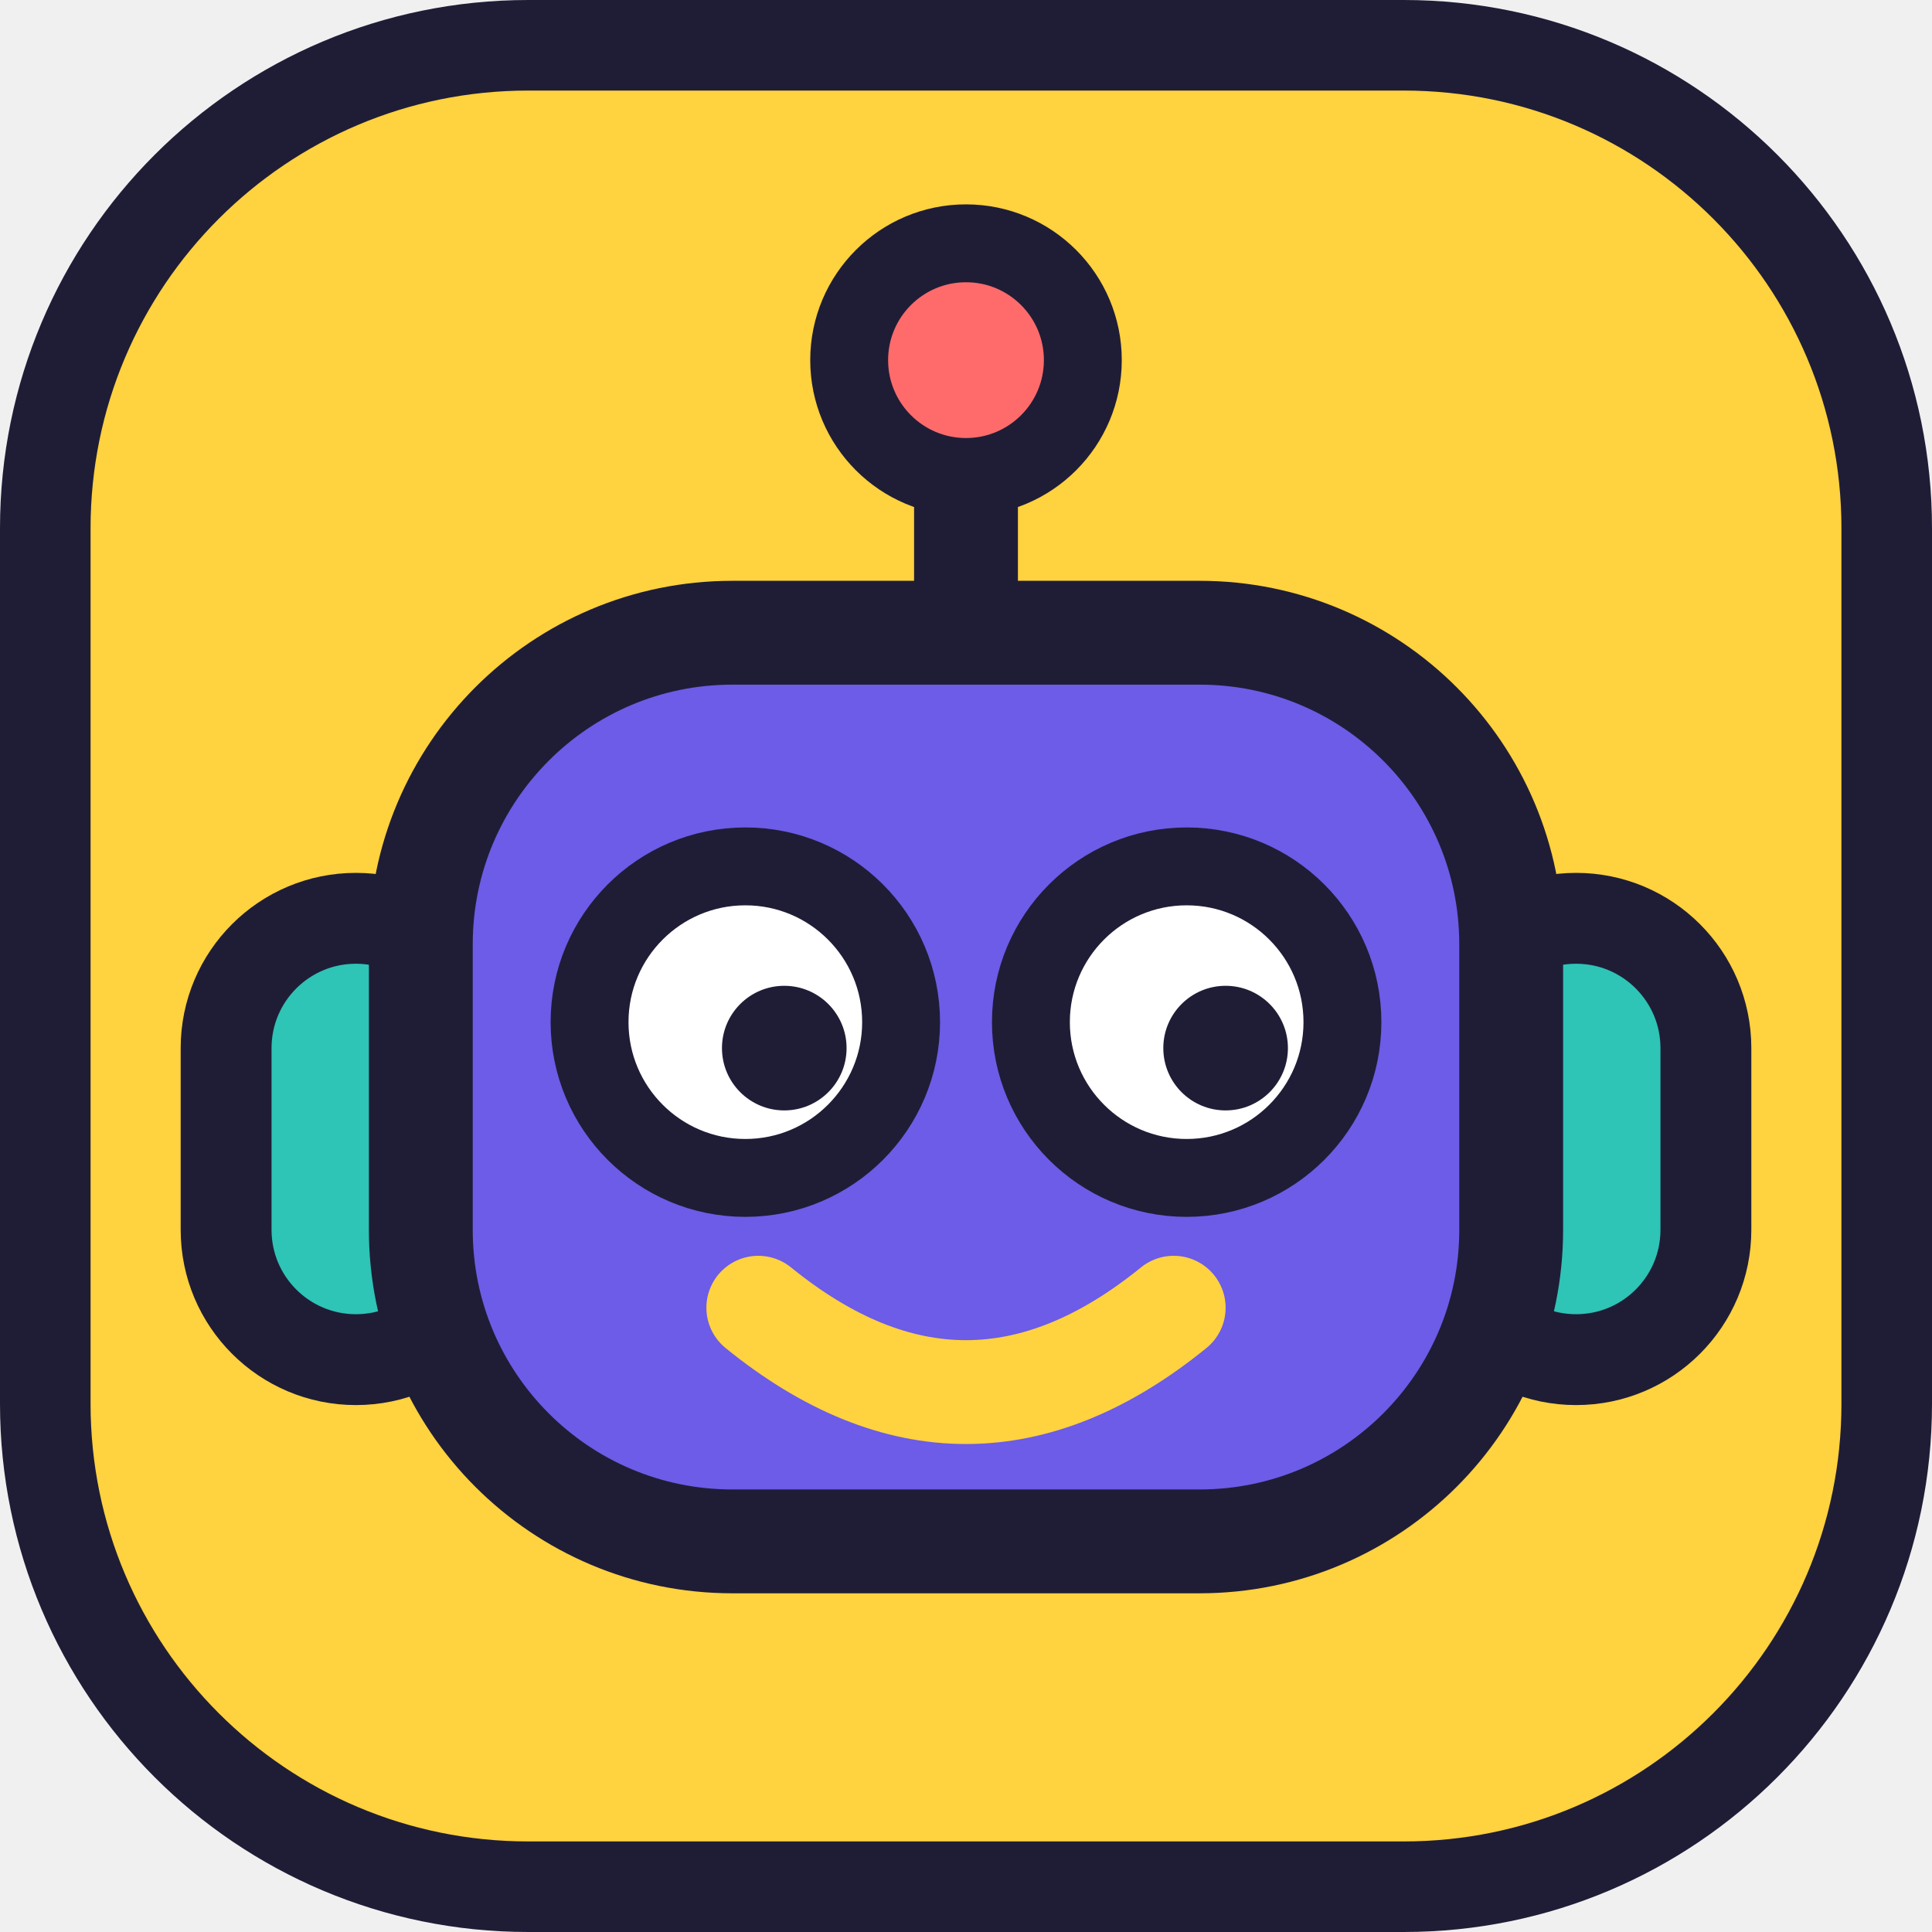
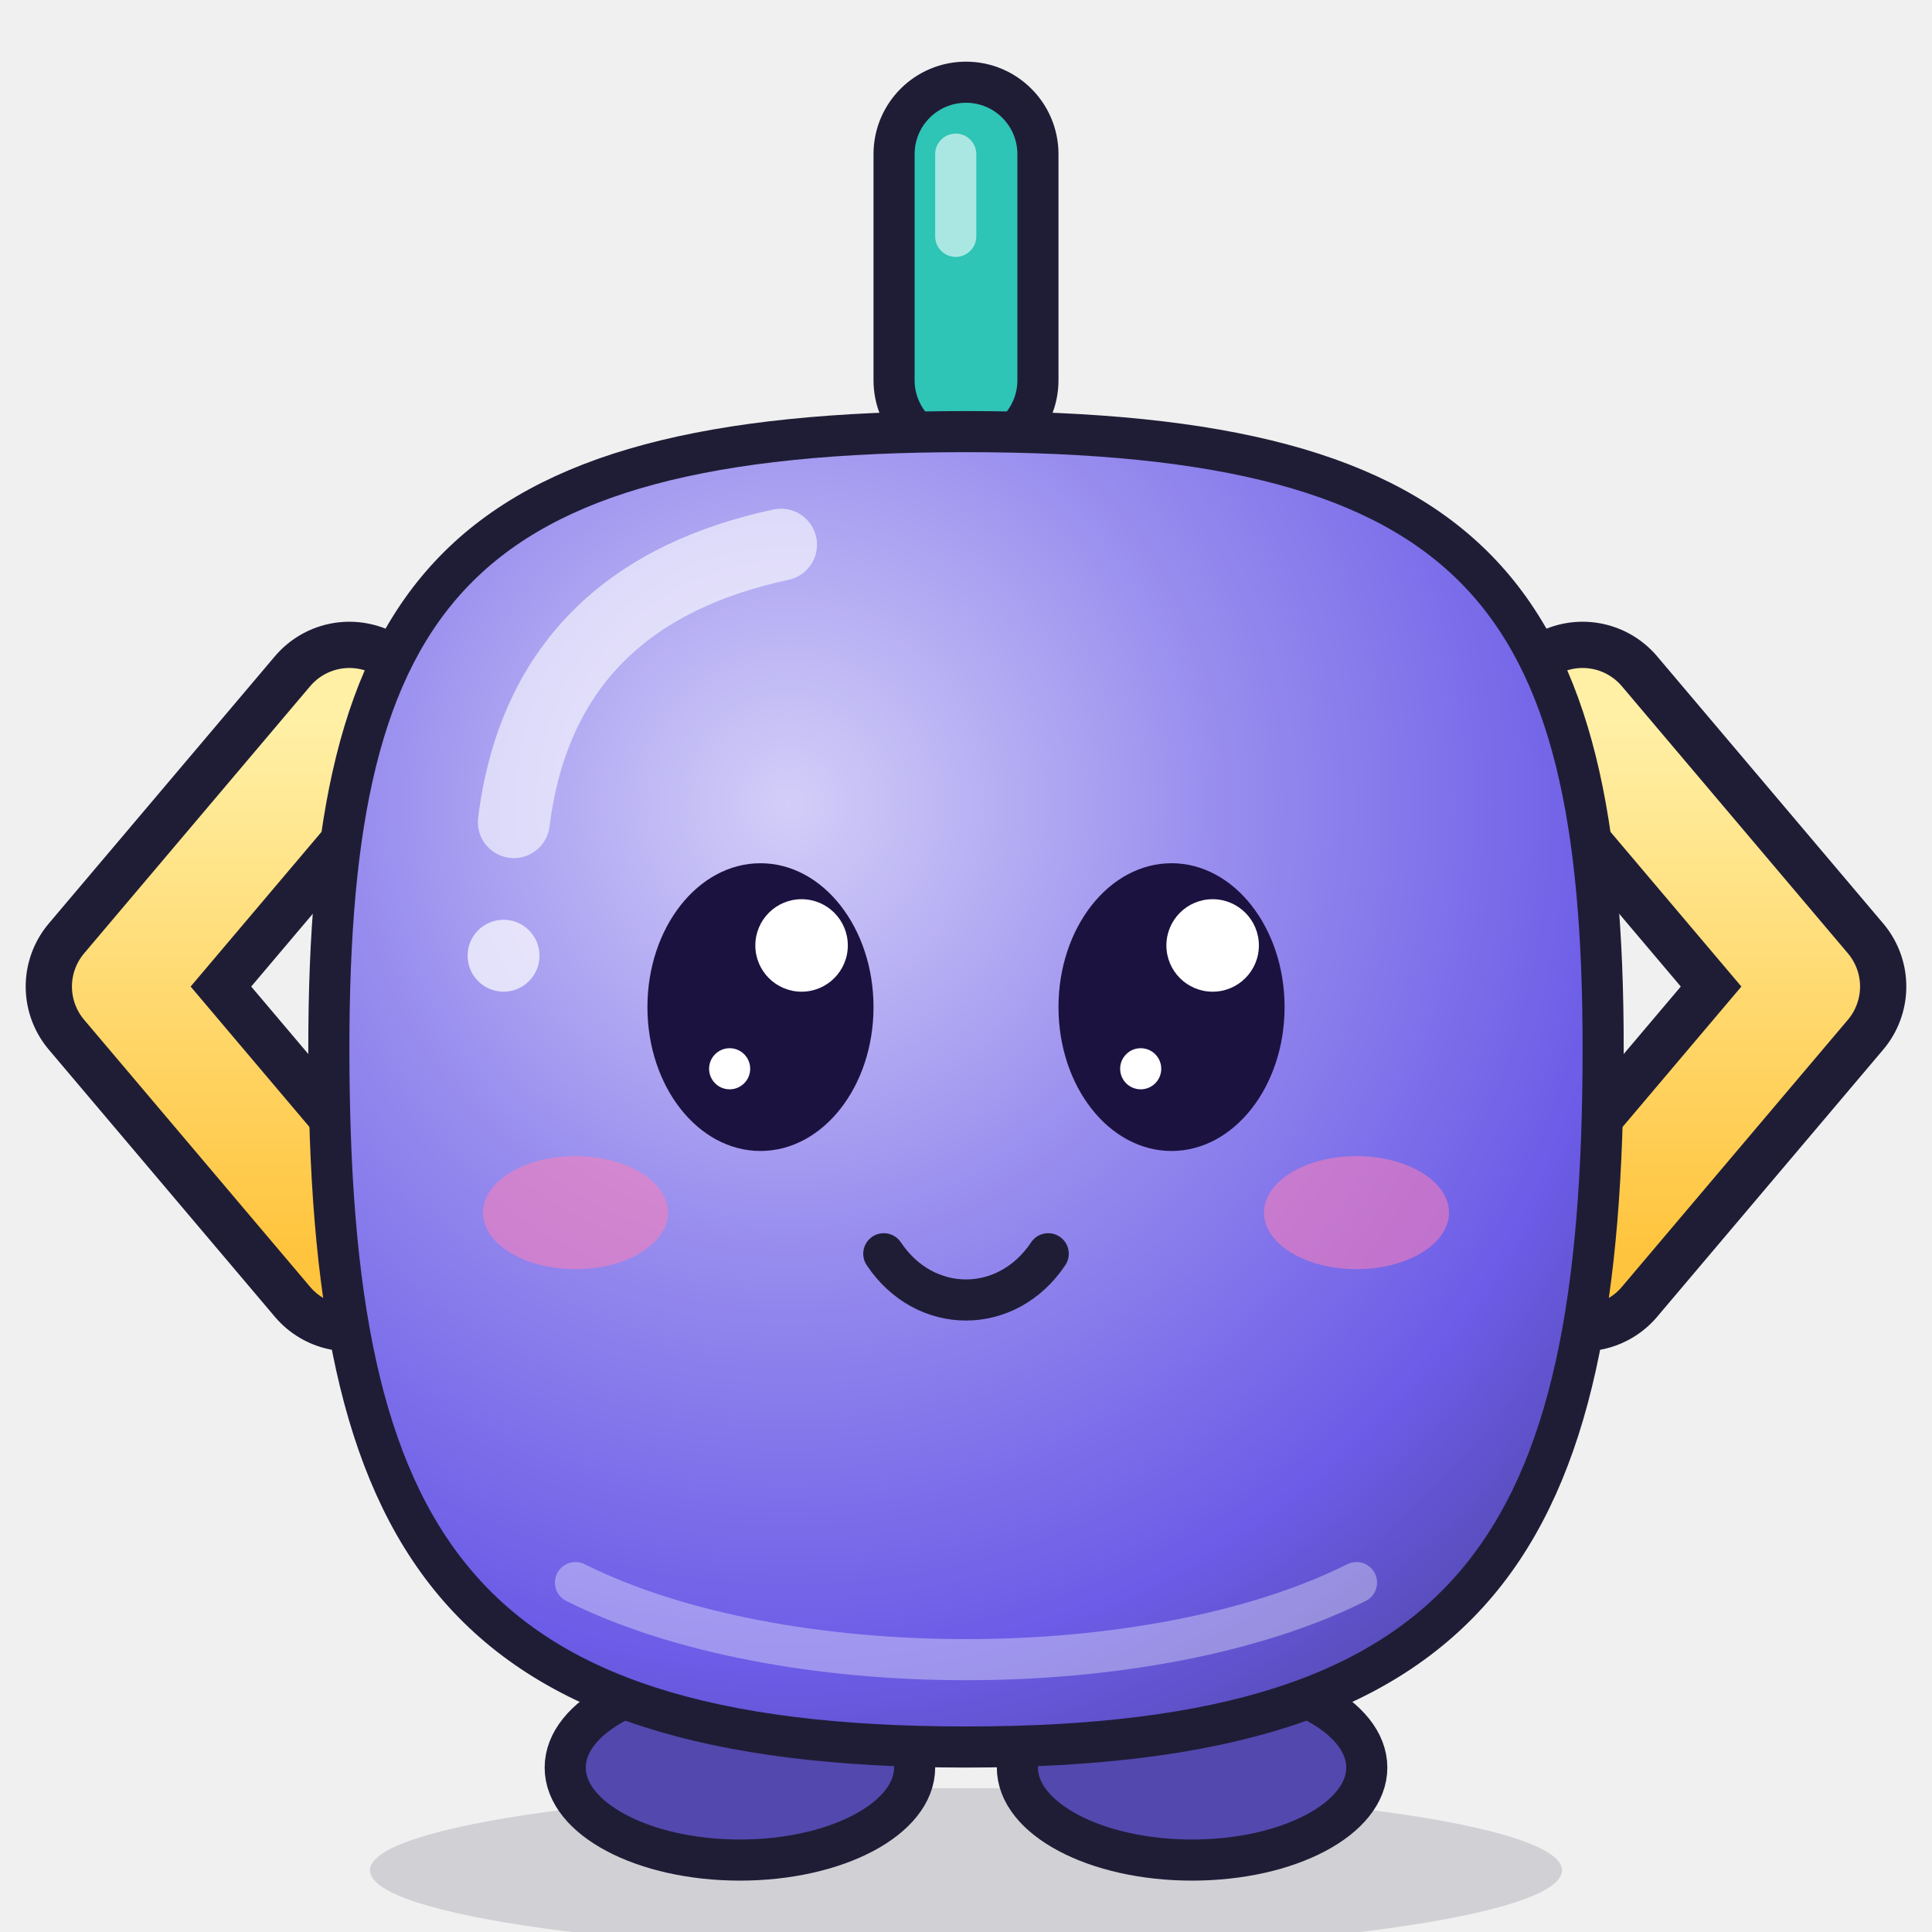
- <svg xmlns="http://www.w3.org/2000/svg" viewBox="0 0 64 64" width="64" height="64">
-   <rect x="1.5" y="1.5" width="61" height="61" rx="16" fill="#ffd23f" stroke="#1f1d36" stroke-width="3" />
-   <g transform="translate(32 33) scale(.86) translate(-32 -32)">
-     <g stroke="#1f1d36" stroke-linecap="round" stroke-linejoin="round">
-       <path d="M32 19V10" stroke-width="4" fill="none" />
-       <circle cx="32" cy="7.5" r="4.5" fill="#ff6b6b" stroke-width="3" />
-       <rect x="3.5" y="29" width="10" height="17" rx="5" fill="#2ec4b6" stroke-width="3.5" />
-       <rect x="50.5" y="29" width="10" height="17" rx="5" fill="#2ec4b6" stroke-width="3.5" />
-       <rect x="11" y="18" width="42" height="35" rx="12" fill="#6c5ce7" stroke-width="4" />
-       <circle cx="23.5" cy="33" r="6" fill="#fff" stroke-width="3" />
-       <circle cx="40.5" cy="33" r="6" fill="#fff" stroke-width="3" />
-       <circle cx="25" cy="34" r="2.4" fill="#1f1d36" stroke="none" />
-       <circle cx="42" cy="34" r="2.4" fill="#1f1d36" stroke="none" />
-       <path d="M24 44q8 6.5 16 0" fill="none" stroke="#ffd23f" stroke-width="4" />
+ <svg xmlns="http://www.w3.org/2000/svg" viewBox="6 28 188 188">
+   <defs>
+     <radialGradient id="hg2b" cx=".36" cy=".28" r=".85">
+       <stop offset="0" stop-color="#d3cef8" />
+       <stop offset=".4" stop-color="#988dee" />
+       <stop offset=".78" stop-color="#6c5ce7" />
+       <stop offset="1" stop-color="#5348ae" />
+     </radialGradient>
+     <linearGradient id="hg2e" x1="0" y1="0" x2="0" y2="1">
+       <stop offset="0" stop-color="#fff0a6" />
+       <stop offset="1" stop-color="#ffc43d" />
+     </linearGradient>
+   </defs>
+   <ellipse cx="100" cy="210" rx="58" ry="8" fill="#1f1d36" opacity=".15" />
+   <g>
+     <ellipse cx="78" cy="200" rx="17" ry="9" fill="#5348ae" stroke="#1f1d36" stroke-width="4" stroke-linejoin="round" stroke-linecap="round" />
+     <ellipse cx="122" cy="200" rx="17" ry="9" fill="#5348ae" stroke="#1f1d36" stroke-width="4" stroke-linejoin="round" stroke-linecap="round" />
+     <g>
+       <path d="M40 98L18 124L40 150" fill="none" stroke="#1f1d36" stroke-width="19" stroke-linecap="round" stroke-linejoin="round" />
+       <path d="M40 98L18 124L40 150" fill="none" stroke="url(#hg2e)" stroke-width="10" stroke-linecap="round" stroke-linejoin="round" />
    </g>
+     <g>
+       <path d="M160 98L182 124L160 150" fill="none" stroke="#1f1d36" stroke-width="19" stroke-linecap="round" stroke-linejoin="round" />
+       <path d="M160 98L182 124L160 150" fill="none" stroke="url(#hg2e)" stroke-width="10" stroke-linecap="round" stroke-linejoin="round" />
+     </g>
+     <g>
+       <rect x="93" y="36" width="14" height="36" rx="7" fill="#2ec4b6" stroke="#1f1d36" stroke-width="4" stroke-linejoin="round" stroke-linecap="round" />
+       <rect x="97" y="41" width="4" height="12" rx="2" fill="#ffffff" opacity=".6" />
+     </g>
+     <path d="M100 70C150 70 162 86 162 130C162 178 150 198 100 198C50 198 38 178 38 130C38 86 50 70 100 70Z" fill="url(#hg2b)" stroke="#1f1d36" stroke-width="4" stroke-linejoin="round" stroke-linecap="round" />
+     <path d="M56 108C58 92 68 84 82 81" fill="none" stroke="#ffffff" stroke-width="7" stroke-linecap="round" opacity=".6" />
+     <circle cx="55" cy="121" r="3.5" fill="#ffffff" opacity=".7" />
+     <path d="M62 182C82 192 118 192 138 182" fill="none" stroke="#ffffff" stroke-width="4" stroke-linecap="round" opacity=".35" />
+     <ellipse cx="62" cy="146" rx="9" ry="5.5" fill="#ff7eb6" opacity=".55" />
+     <ellipse cx="138" cy="146" rx="9" ry="5.5" fill="#ff7eb6" opacity=".55" />
+     <g>
+       <ellipse cx="80" cy="126" rx="11" ry="14" fill="#1c1240" />
+       <ellipse cx="120" cy="126" rx="11" ry="14" fill="#1c1240" />
+       <circle cx="84" cy="120" r="4.5" fill="#ffffff" />
+       <circle cx="124" cy="120" r="4.5" fill="#ffffff" />
+       <circle cx="77" cy="132" r="2" fill="#ffffff" />
+       <circle cx="117" cy="132" r="2" fill="#ffffff" />
+     </g>
+     <path d="M92 150C96 156 104 156 108 150" fill="none" stroke="#1f1d36" stroke-width="4" stroke-linejoin="round" stroke-linecap="round" />
  </g>
</svg>
